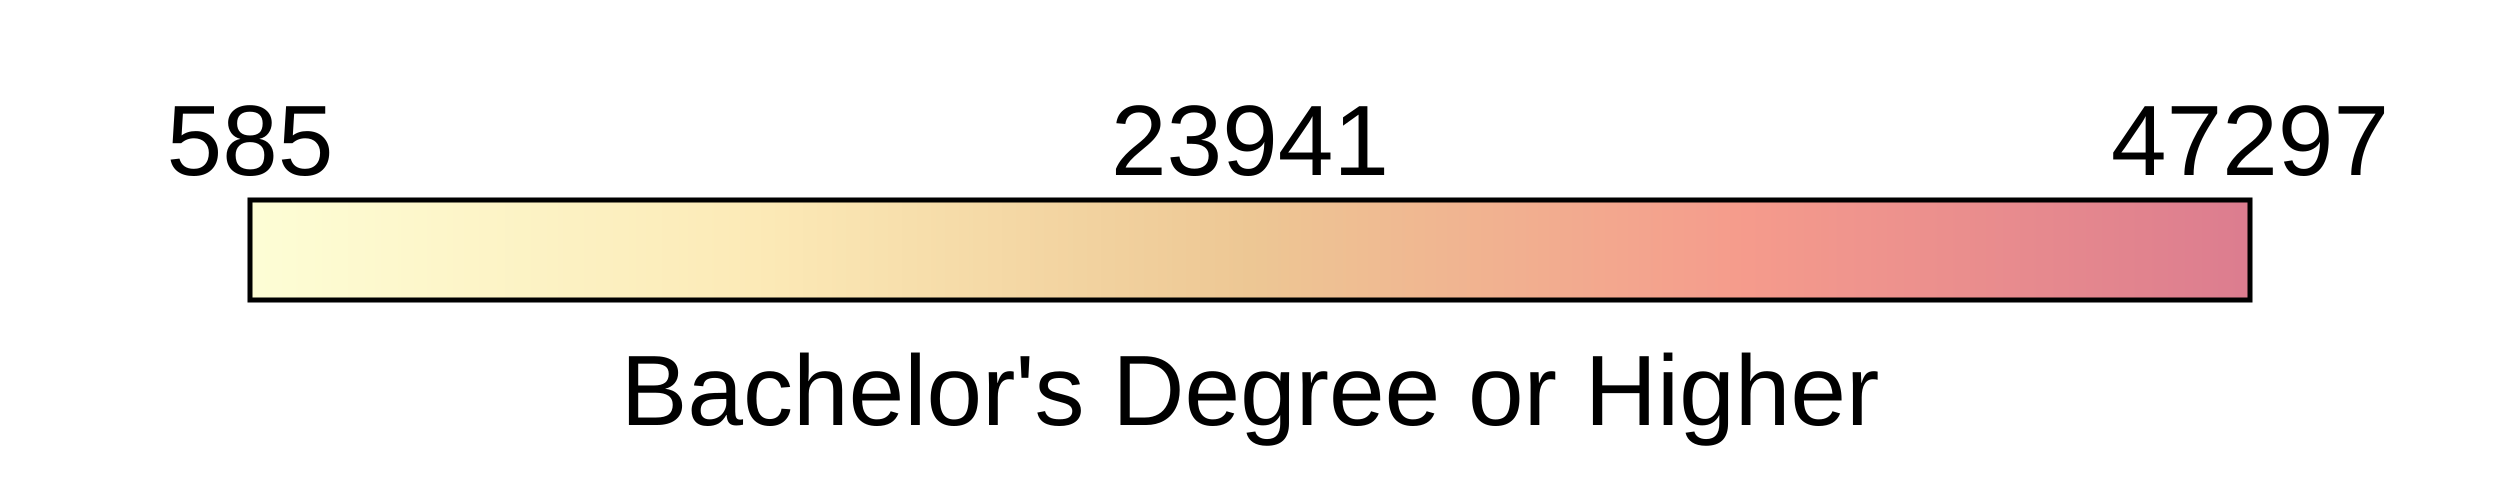
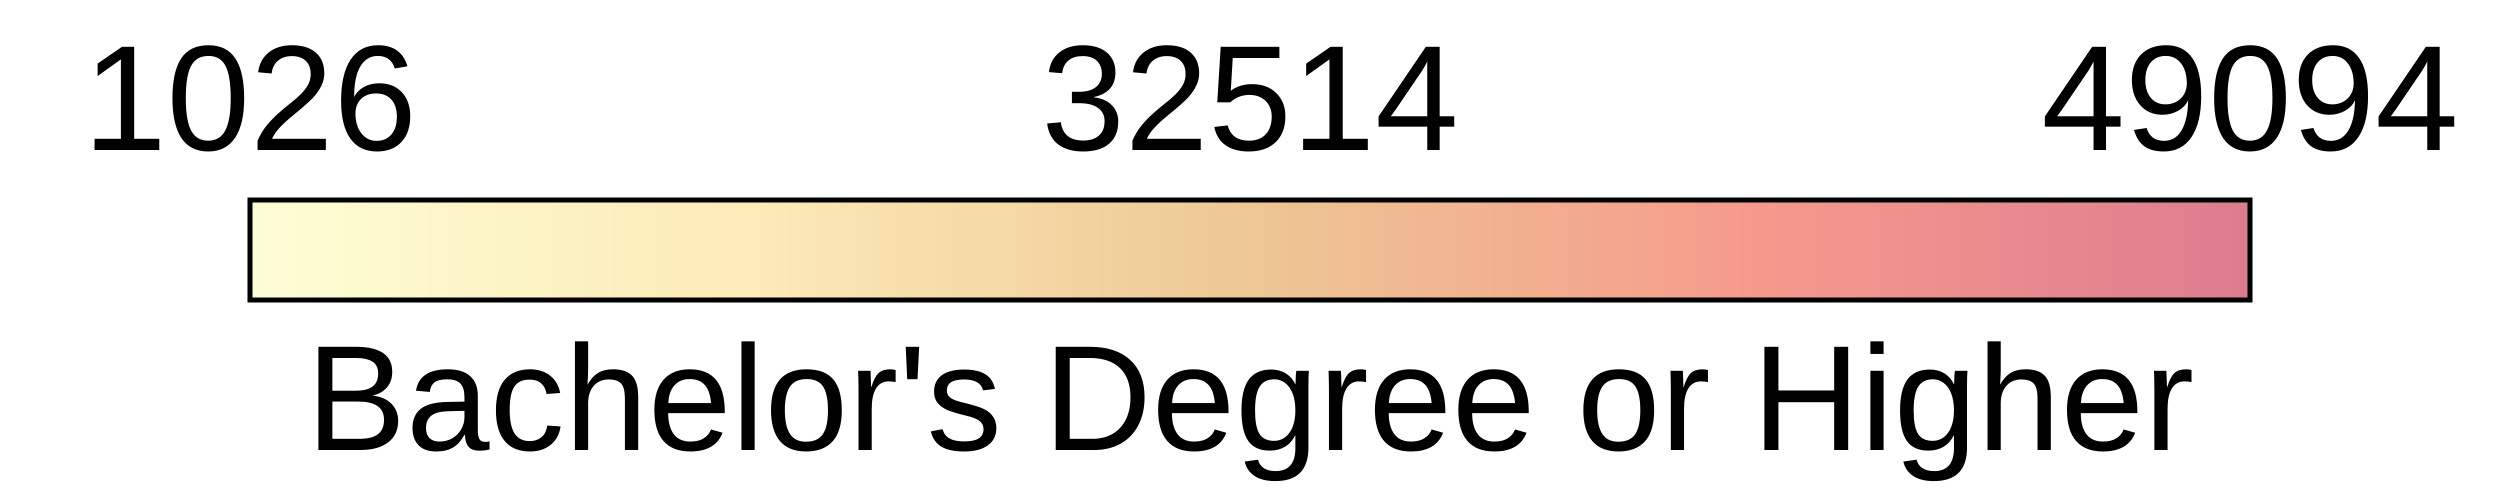
<svg xmlns="http://www.w3.org/2000/svg" width="500" height="100" style="background-color: transparent;">
  <defs>
    <linearGradient id="branca-gradient" x1="0%" y1="0%" x2="100%" y2="0%">
      <stop offset="0%" style="stop-color: #fdfdd5;" />
      <stop offset="25%" style="stop-color: #fceab7;" />
      <stop offset="50%" style="stop-color: #edc794;" />
      <stop offset="75%" style="stop-color: #f59b8c;" />
      <stop offset="100%" style="stop-color: #dc7d8f;" />
    </linearGradient>
  </defs>
  <rect x="50" y="40" width="400" height="20" fill="url(#branca-gradient)" stroke="black" stroke-width="1" />
-   <text x="50" y="35" font-family="Arial" font-size="20" text-anchor="middle" fill="black">585</text>
-   <text x="250" y="35" font-family="Arial" font-size="20" text-anchor="middle" fill="black">23941</text>
-   <text x="450" y="35" font-family="Arial" font-size="20" text-anchor="middle" fill="black">47297</text>
-   <text x="250" y="85" font-family="Arial" font-size="20" text-anchor="middle" fill="black">Bachelor's Degree or Higher</text>
+   <text x="50" y="30" font-family="Arial" font-size="30" text-anchor="middle" fill="black">1026</text>
+   <text x="250" y="30" font-family="Arial" font-size="30" text-anchor="middle" fill="black">32514</text>
+   <text x="450" y="30" font-family="Arial" font-size="30" text-anchor="middle" fill="black">49094</text>
+   <text x="250" y="90" font-family="Arial" font-size="30" text-anchor="middle" fill="black">Bachelor's Degree or Higher</text>
</svg>
